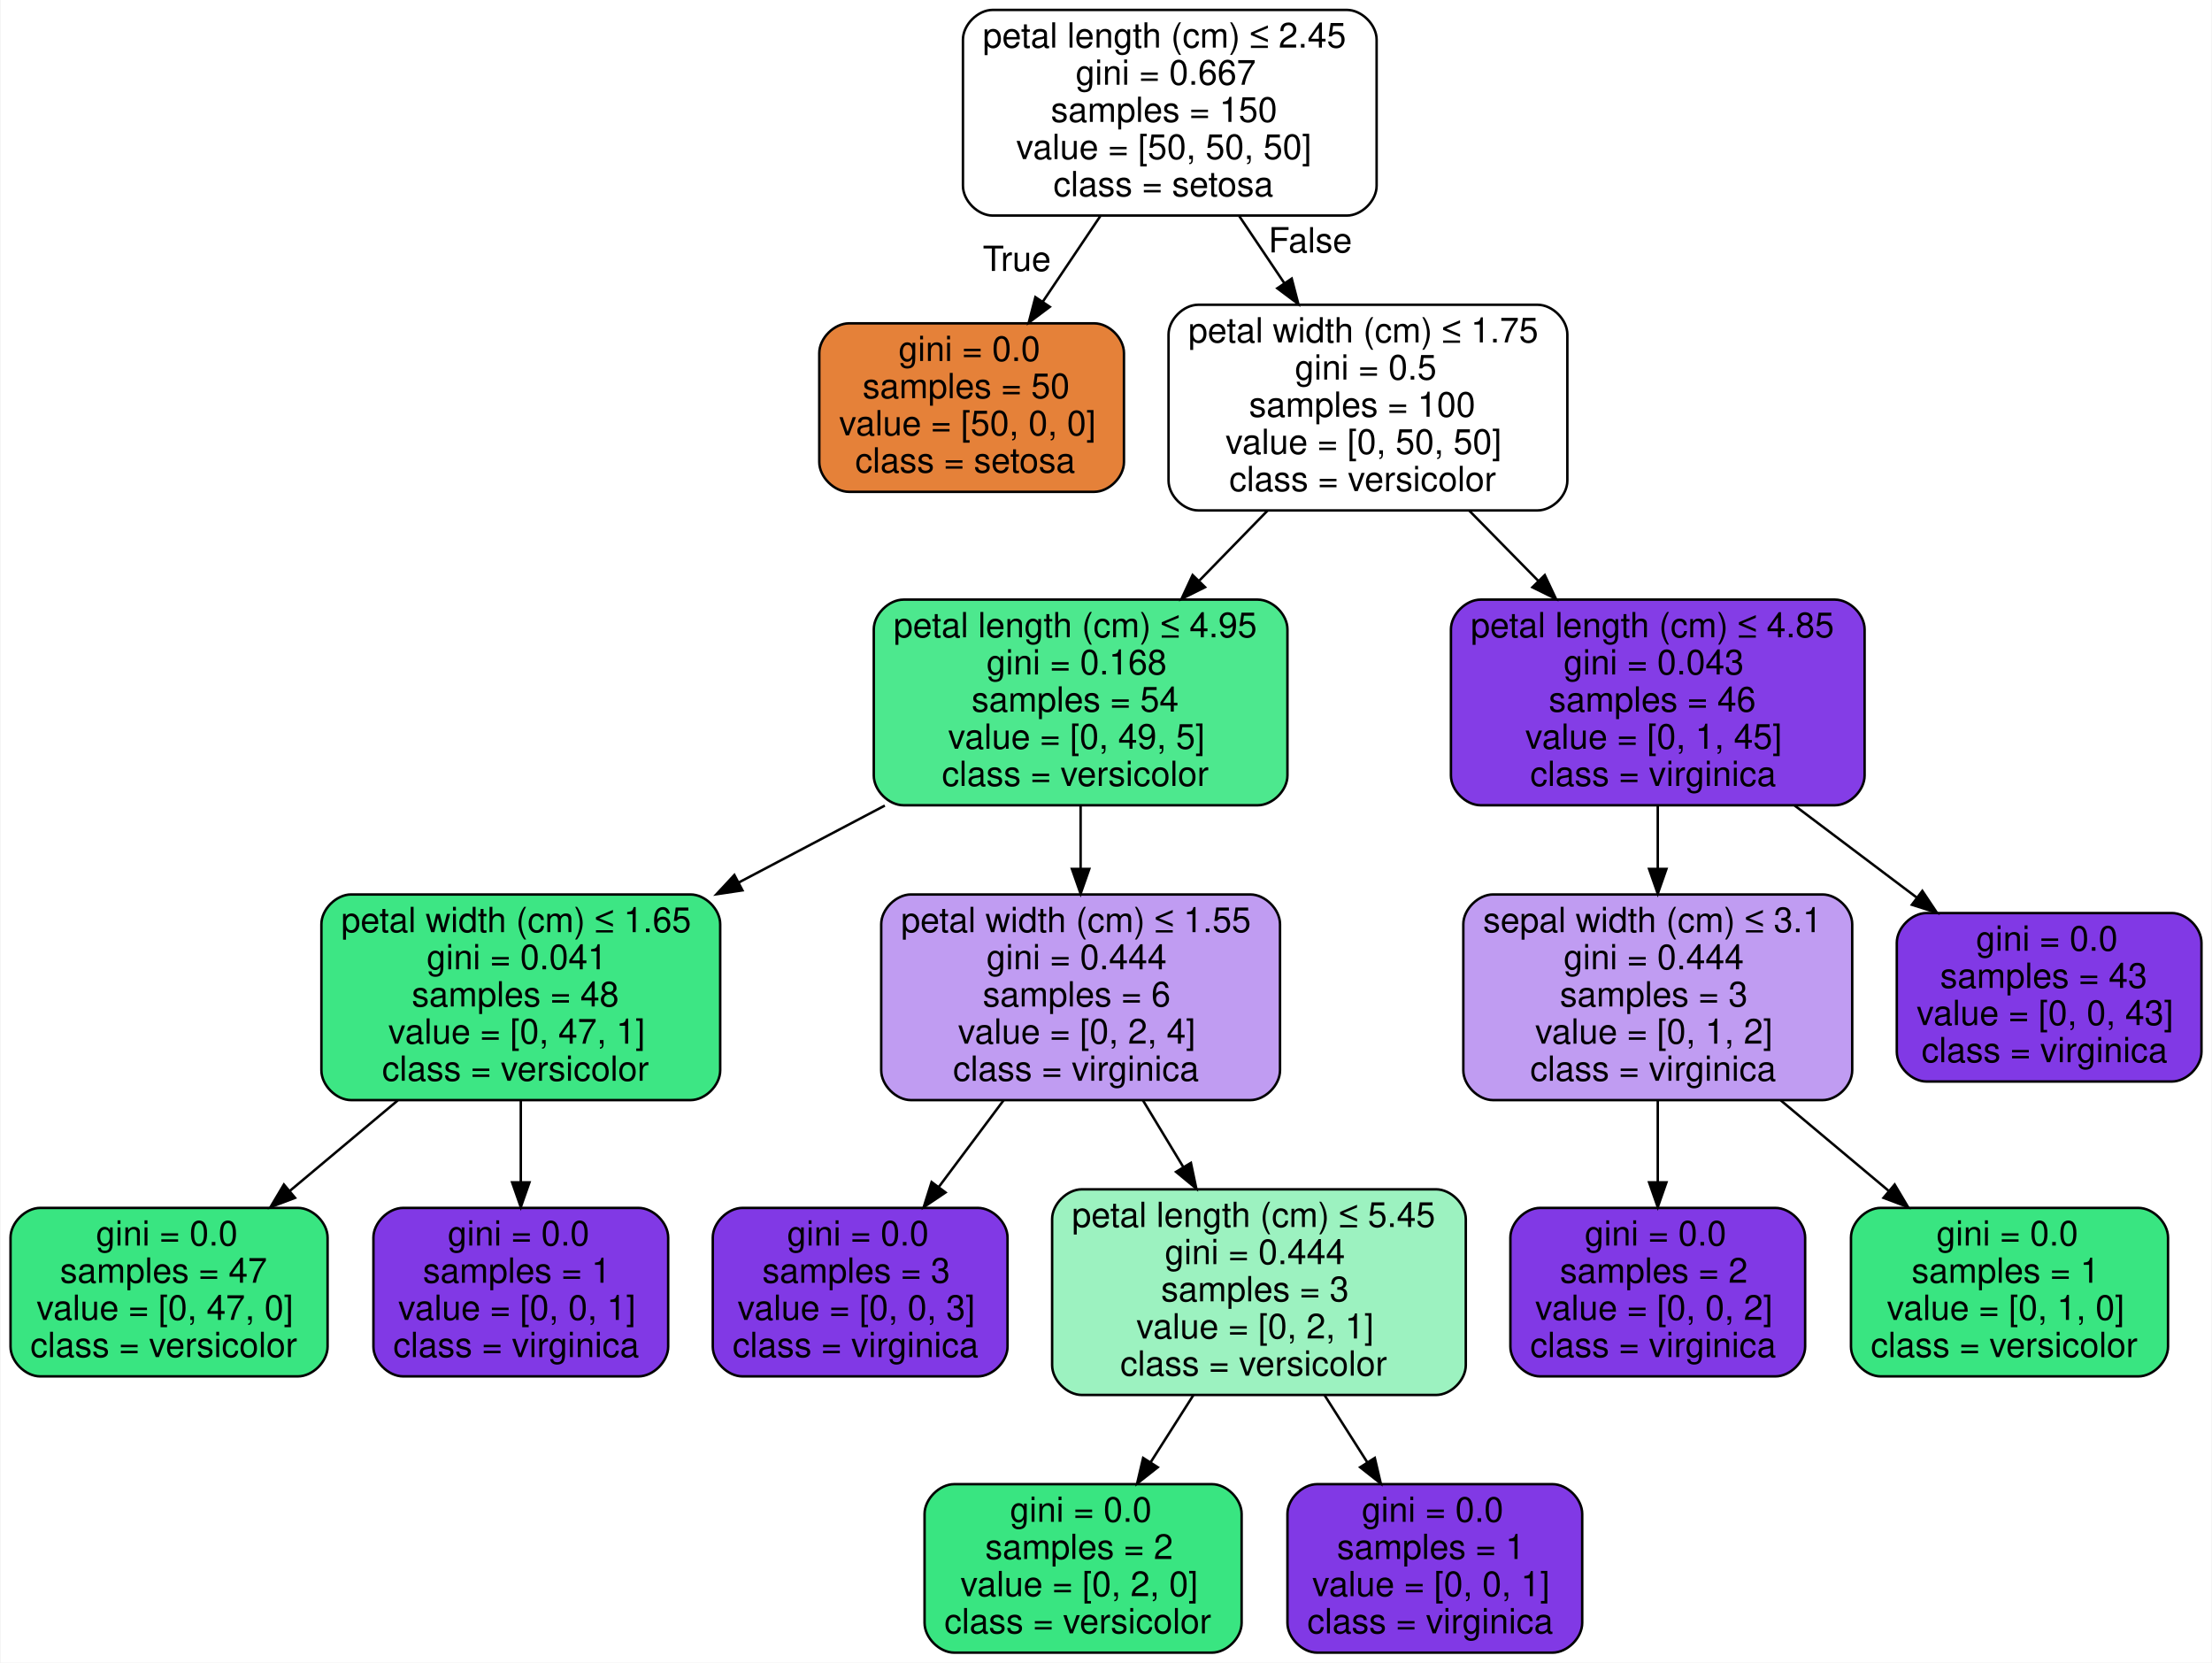
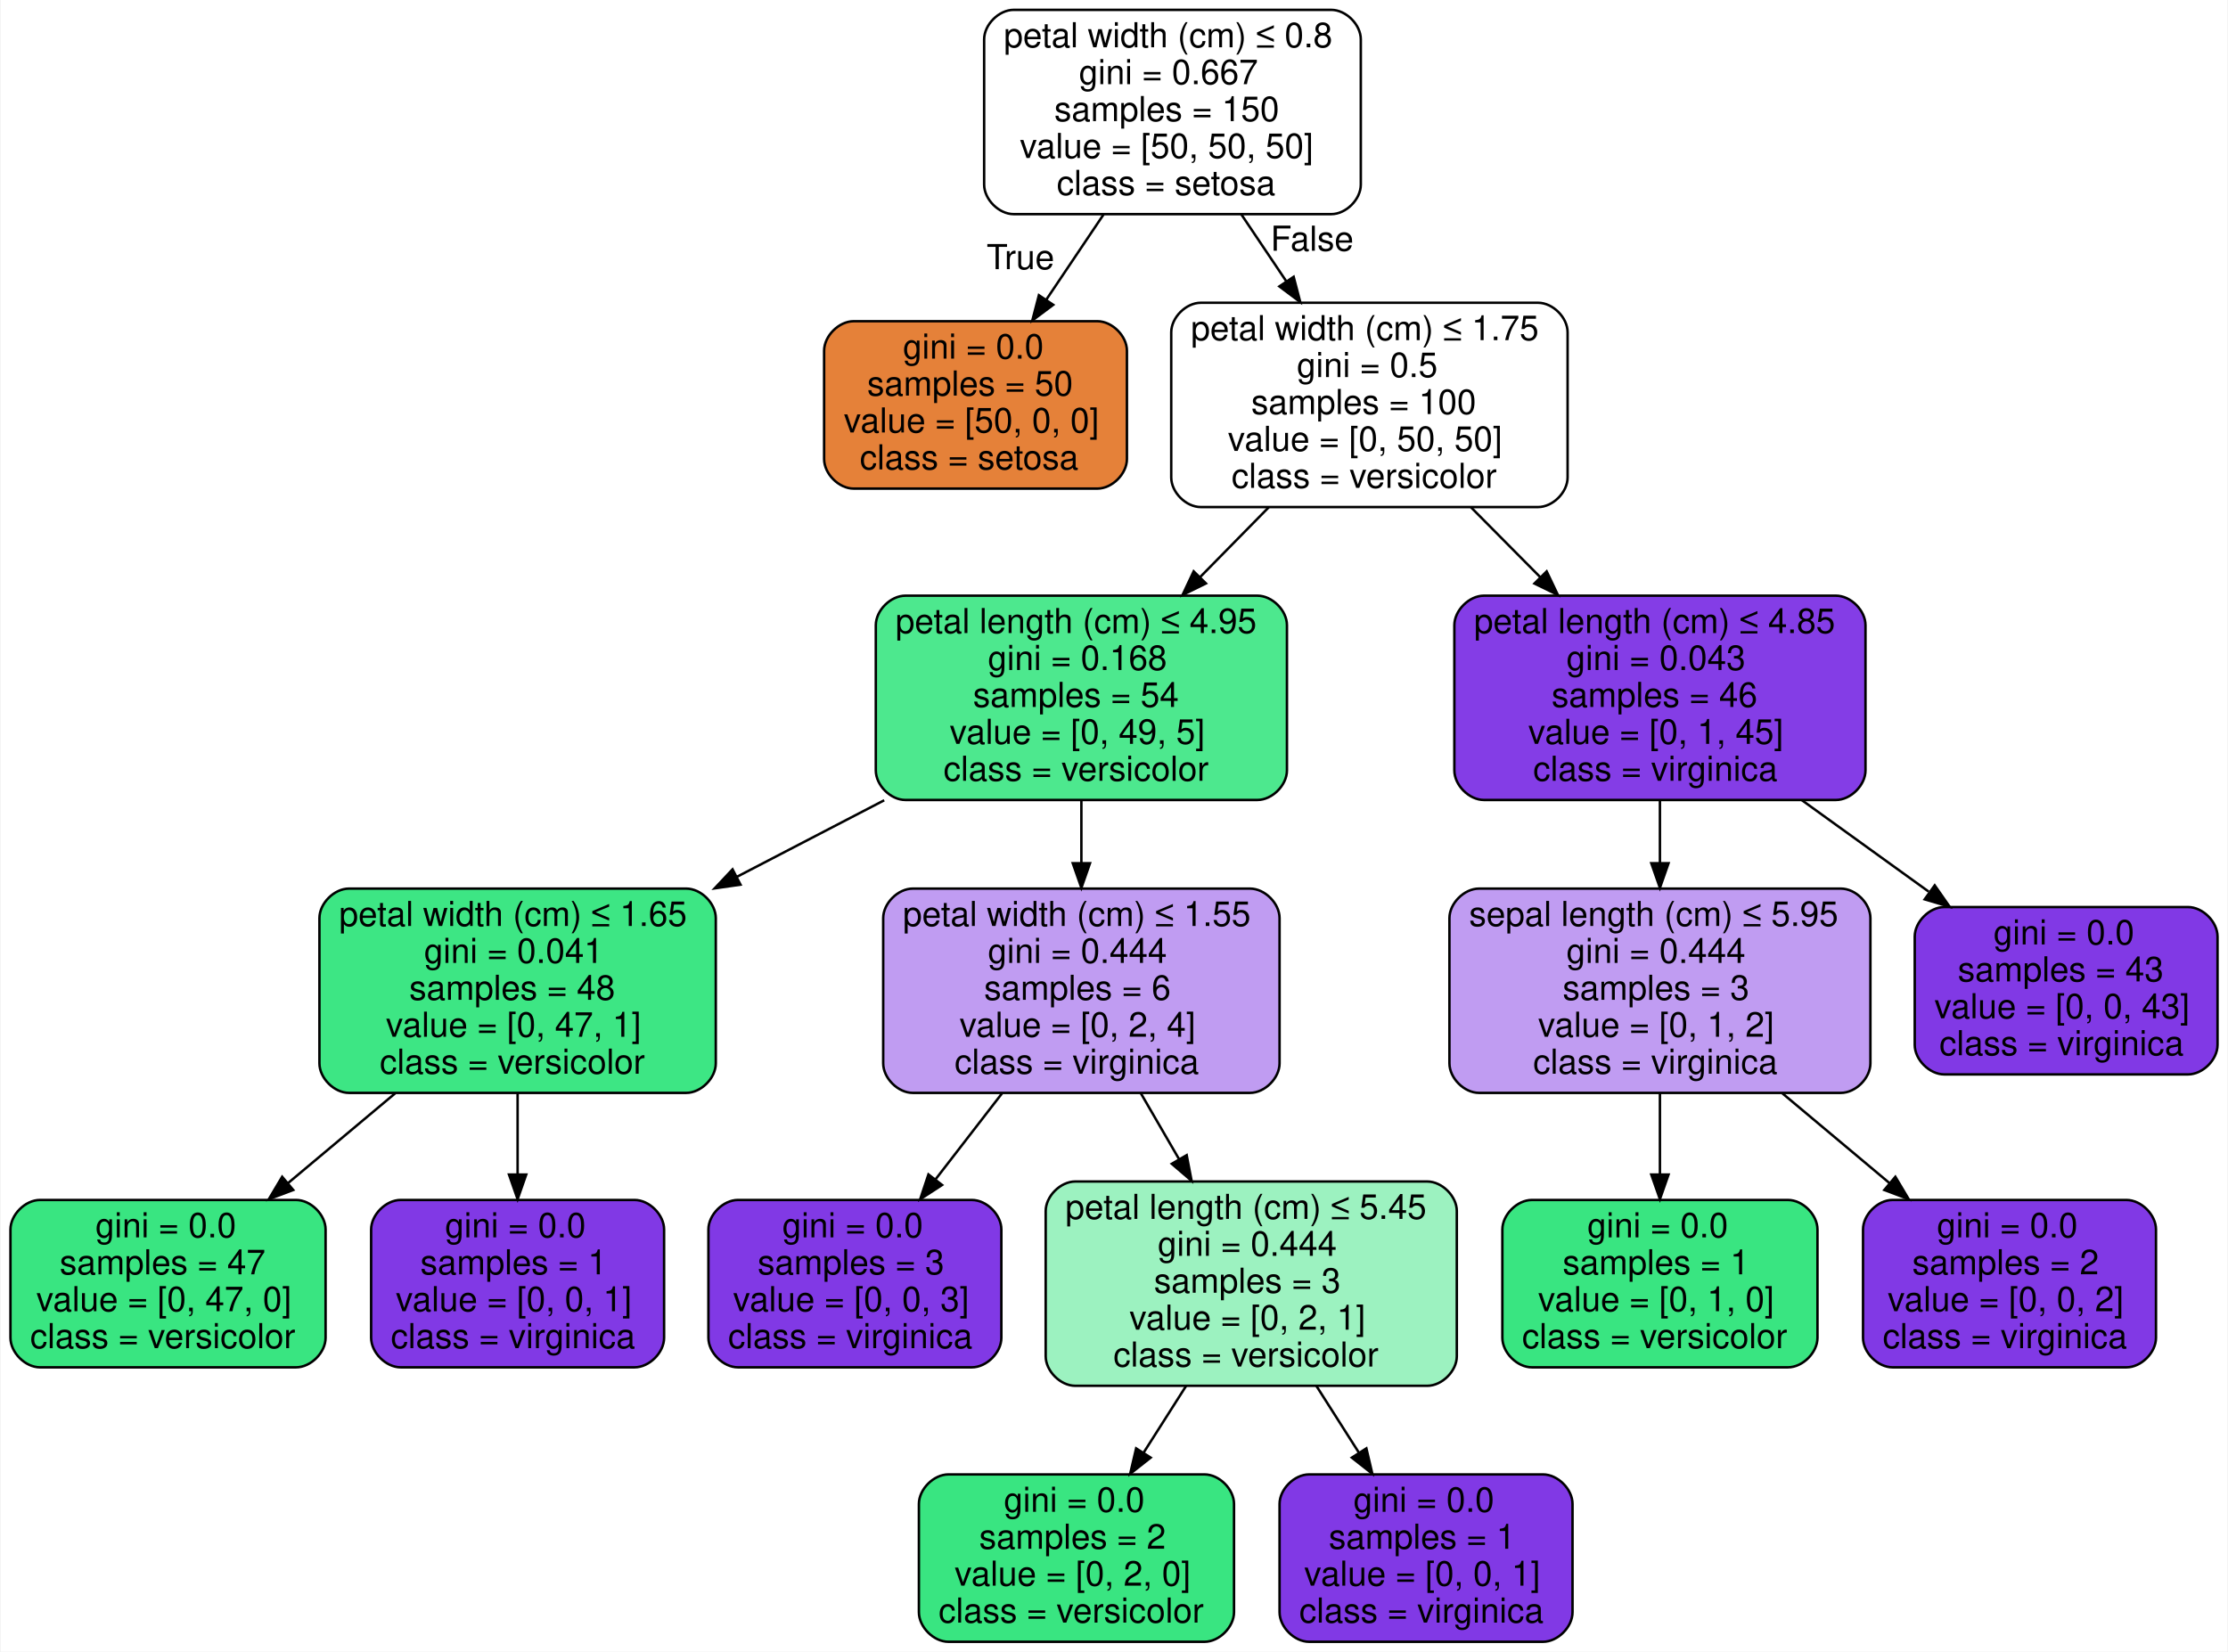
- <svg xmlns="http://www.w3.org/2000/svg" width="893pt" height="671pt" viewBox="0.00 0.00 892.50 671.00">
+ <svg xmlns="http://www.w3.org/2000/svg" width="905pt" height="671pt" viewBox="0.00 0.00 904.50 671.00">
  <g id="graph0" class="graph" transform="scale(1 1) rotate(0) translate(4 667)">
-     <polygon fill="#ffffff" stroke="transparent" points="-4,4 -4,-667 888.5,-667 888.5,4 -4,4" />
+     <polygon fill="#ffffff" stroke="transparent" points="-4,4 -4,-667 900.5,-667 900.5,4 -4,4" />
    <g id="node1" class="node">
-       <path fill="#ffffff" stroke="#000000" d="M539.5,-663C539.5,-663 396.5,-663 396.5,-663 390.5,-663 384.5,-657 384.5,-651 384.5,-651 384.5,-592 384.5,-592 384.5,-586 390.5,-580 396.5,-580 396.5,-580 539.5,-580 539.5,-580 545.5,-580 551.5,-586 551.5,-592 551.5,-592 551.5,-651 551.5,-651 551.5,-657 545.5,-663 539.5,-663" />
-       <text text-anchor="start" x="392.5" y="-647.8" font-family="Helvetica,sans-Serif" font-size="14.00" fill="#000000">petal length (cm) ≤ 2.45</text>
-       <text text-anchor="start" x="430" y="-632.8" font-family="Helvetica,sans-Serif" font-size="14.00" fill="#000000">gini = 0.667</text>
-       <text text-anchor="start" x="420" y="-617.8" font-family="Helvetica,sans-Serif" font-size="14.00" fill="#000000">samples = 150</text>
-       <text text-anchor="start" x="406" y="-602.8" font-family="Helvetica,sans-Serif" font-size="14.00" fill="#000000">value = [50, 50, 50]</text>
-       <text text-anchor="start" x="421" y="-587.8" font-family="Helvetica,sans-Serif" font-size="14.00" fill="#000000">class = setosa</text>
+       <path fill="#ffffff" stroke="#000000" d="M536.5,-663C536.5,-663 407.5,-663 407.5,-663 401.5,-663 395.5,-657 395.5,-651 395.5,-651 395.5,-592 395.5,-592 395.5,-586 401.5,-580 407.5,-580 407.5,-580 536.5,-580 536.5,-580 542.5,-580 548.5,-586 548.5,-592 548.5,-592 548.5,-651 548.5,-651 548.5,-657 542.5,-663 536.5,-663" />
+       <text text-anchor="start" x="403.5" y="-647.8" font-family="Helvetica,sans-Serif" font-size="14.00" fill="#000000">petal width (cm) ≤ 0.8</text>
+       <text text-anchor="start" x="434" y="-632.8" font-family="Helvetica,sans-Serif" font-size="14.00" fill="#000000">gini = 0.667</text>
+       <text text-anchor="start" x="424" y="-617.8" font-family="Helvetica,sans-Serif" font-size="14.00" fill="#000000">samples = 150</text>
+       <text text-anchor="start" x="410" y="-602.8" font-family="Helvetica,sans-Serif" font-size="14.00" fill="#000000">value = [50, 50, 50]</text>
+       <text text-anchor="start" x="425" y="-587.8" font-family="Helvetica,sans-Serif" font-size="14.00" fill="#000000">class = setosa</text>
    </g>
    <g id="node2" class="node">
-       <path fill="#e58139" stroke="#000000" d="M437.5,-536.5C437.5,-536.5 338.5,-536.5 338.5,-536.5 332.5,-536.5 326.5,-530.5 326.5,-524.5 326.5,-524.5 326.5,-480.5 326.5,-480.5 326.5,-474.5 332.5,-468.5 338.5,-468.5 338.5,-468.5 437.5,-468.5 437.5,-468.5 443.5,-468.5 449.5,-474.5 449.5,-480.5 449.5,-480.5 449.5,-524.5 449.5,-524.5 449.5,-530.5 443.5,-536.5 437.5,-536.5" />
-       <text text-anchor="start" x="358.5" y="-521.3" font-family="Helvetica,sans-Serif" font-size="14.00" fill="#000000">gini = 0.0</text>
-       <text text-anchor="start" x="344" y="-506.3" font-family="Helvetica,sans-Serif" font-size="14.00" fill="#000000">samples = 50</text>
-       <text text-anchor="start" x="334.5" y="-491.3" font-family="Helvetica,sans-Serif" font-size="14.00" fill="#000000">value = [50, 0, 0]</text>
-       <text text-anchor="start" x="341" y="-476.3" font-family="Helvetica,sans-Serif" font-size="14.00" fill="#000000">class = setosa</text>
+       <path fill="#e58139" stroke="#000000" d="M441.5,-536.5C441.5,-536.5 342.5,-536.5 342.5,-536.5 336.5,-536.5 330.5,-530.5 330.5,-524.5 330.5,-524.5 330.5,-480.5 330.5,-480.5 330.5,-474.5 336.5,-468.5 342.5,-468.5 342.5,-468.5 441.5,-468.5 441.5,-468.5 447.5,-468.5 453.5,-474.5 453.5,-480.5 453.5,-480.5 453.5,-524.5 453.5,-524.5 453.5,-530.5 447.5,-536.5 441.5,-536.5" />
+       <text text-anchor="start" x="362.5" y="-521.3" font-family="Helvetica,sans-Serif" font-size="14.00" fill="#000000">gini = 0.0</text>
+       <text text-anchor="start" x="348" y="-506.3" font-family="Helvetica,sans-Serif" font-size="14.00" fill="#000000">samples = 50</text>
+       <text text-anchor="start" x="338.5" y="-491.3" font-family="Helvetica,sans-Serif" font-size="14.00" fill="#000000">value = [50, 0, 0]</text>
+       <text text-anchor="start" x="345" y="-476.3" font-family="Helvetica,sans-Serif" font-size="14.00" fill="#000000">class = setosa</text>
    </g>
    <g id="edge1" class="edge">
-       <path fill="none" stroke="#000000" d="M440.02,-579.88C432.48,-568.664 424.311,-556.513 416.731,-545.237" />
-       <polygon fill="#000000" stroke="#000000" points="419.553,-543.161 411.069,-536.815 413.743,-547.067 419.553,-543.161" />
-       <text text-anchor="middle" x="406.261" y="-557.648" font-family="Helvetica,sans-Serif" font-size="14.00" fill="#000000">True</text>
+       <path fill="none" stroke="#000000" d="M444.02,-579.88C436.48,-568.664 428.311,-556.513 420.731,-545.237" />
+       <polygon fill="#000000" stroke="#000000" points="423.553,-543.161 415.069,-536.815 417.743,-547.067 423.553,-543.161" />
+       <text text-anchor="middle" x="410.261" y="-557.648" font-family="Helvetica,sans-Serif" font-size="14.00" fill="#000000">True</text>
    </g>
    <g id="node3" class="node">
-       <path fill="#ffffff" stroke="#000000" d="M616.5,-544C616.5,-544 479.5,-544 479.5,-544 473.5,-544 467.5,-538 467.5,-532 467.5,-532 467.5,-473 467.5,-473 467.5,-467 473.5,-461 479.5,-461 479.5,-461 616.5,-461 616.5,-461 622.5,-461 628.5,-467 628.5,-473 628.5,-473 628.5,-532 628.5,-532 628.5,-538 622.5,-544 616.5,-544" />
-       <text text-anchor="start" x="475.5" y="-528.8" font-family="Helvetica,sans-Serif" font-size="14.00" fill="#000000">petal width (cm) ≤ 1.75</text>
-       <text text-anchor="start" x="518.5" y="-513.8" font-family="Helvetica,sans-Serif" font-size="14.00" fill="#000000">gini = 0.5</text>
-       <text text-anchor="start" x="500" y="-498.8" font-family="Helvetica,sans-Serif" font-size="14.00" fill="#000000">samples = 100</text>
-       <text text-anchor="start" x="490.5" y="-483.8" font-family="Helvetica,sans-Serif" font-size="14.00" fill="#000000">value = [0, 50, 50]</text>
-       <text text-anchor="start" x="492" y="-468.8" font-family="Helvetica,sans-Serif" font-size="14.00" fill="#000000">class = versicolor</text>
+       <path fill="#ffffff" stroke="#000000" d="M620.5,-544C620.5,-544 483.5,-544 483.5,-544 477.5,-544 471.5,-538 471.5,-532 471.5,-532 471.5,-473 471.5,-473 471.5,-467 477.5,-461 483.5,-461 483.5,-461 620.5,-461 620.5,-461 626.5,-461 632.5,-467 632.5,-473 632.5,-473 632.5,-532 632.5,-532 632.5,-538 626.5,-544 620.5,-544" />
+       <text text-anchor="start" x="479.5" y="-528.8" font-family="Helvetica,sans-Serif" font-size="14.00" fill="#000000">petal width (cm) ≤ 1.75</text>
+       <text text-anchor="start" x="522.5" y="-513.8" font-family="Helvetica,sans-Serif" font-size="14.00" fill="#000000">gini = 0.5</text>
+       <text text-anchor="start" x="504" y="-498.8" font-family="Helvetica,sans-Serif" font-size="14.00" fill="#000000">samples = 100</text>
+       <text text-anchor="start" x="494.5" y="-483.8" font-family="Helvetica,sans-Serif" font-size="14.00" fill="#000000">value = [0, 50, 50]</text>
+       <text text-anchor="start" x="496" y="-468.8" font-family="Helvetica,sans-Serif" font-size="14.00" fill="#000000">class = versicolor</text>
    </g>
    <g id="edge2" class="edge">
-       <path fill="none" stroke="#000000" d="M495.98,-579.88C501.853,-571.143 508.107,-561.84 514.168,-552.825" />
-       <polygon fill="#000000" stroke="#000000" points="517.226,-554.55 519.9,-544.298 511.417,-550.644 517.226,-554.55" />
-       <text text-anchor="middle" x="524.708" y="-565.131" font-family="Helvetica,sans-Serif" font-size="14.00" fill="#000000">False</text>
+       <path fill="none" stroke="#000000" d="M499.98,-579.88C505.853,-571.143 512.107,-561.84 518.168,-552.825" />
+       <polygon fill="#000000" stroke="#000000" points="521.226,-554.55 523.9,-544.298 515.417,-550.644 521.226,-554.55" />
+       <text text-anchor="middle" x="528.708" y="-565.131" font-family="Helvetica,sans-Serif" font-size="14.00" fill="#000000">False</text>
    </g>
    <g id="node4" class="node">
-       <path fill="#4de88e" stroke="#000000" d="M503.5,-425C503.5,-425 360.5,-425 360.5,-425 354.5,-425 348.5,-419 348.5,-413 348.5,-413 348.5,-354 348.5,-354 348.5,-348 354.5,-342 360.5,-342 360.5,-342 503.5,-342 503.5,-342 509.5,-342 515.5,-348 515.5,-354 515.5,-354 515.5,-413 515.5,-413 515.5,-419 509.5,-425 503.5,-425" />
-       <text text-anchor="start" x="356.5" y="-409.8" font-family="Helvetica,sans-Serif" font-size="14.00" fill="#000000">petal length (cm) ≤ 4.95</text>
-       <text text-anchor="start" x="394" y="-394.8" font-family="Helvetica,sans-Serif" font-size="14.00" fill="#000000">gini = 0.168</text>
-       <text text-anchor="start" x="388" y="-379.8" font-family="Helvetica,sans-Serif" font-size="14.00" fill="#000000">samples = 54</text>
-       <text text-anchor="start" x="378.5" y="-364.8" font-family="Helvetica,sans-Serif" font-size="14.00" fill="#000000">value = [0, 49, 5]</text>
-       <text text-anchor="start" x="376" y="-349.8" font-family="Helvetica,sans-Serif" font-size="14.00" fill="#000000">class = versicolor</text>
+       <path fill="#4de88e" stroke="#000000" d="M506.5,-425C506.5,-425 363.5,-425 363.5,-425 357.5,-425 351.5,-419 351.5,-413 351.5,-413 351.5,-354 351.5,-354 351.5,-348 357.5,-342 363.5,-342 363.5,-342 506.5,-342 506.5,-342 512.5,-342 518.5,-348 518.5,-354 518.5,-354 518.5,-413 518.5,-413 518.5,-419 512.5,-425 506.5,-425" />
+       <text text-anchor="start" x="359.5" y="-409.8" font-family="Helvetica,sans-Serif" font-size="14.00" fill="#000000">petal length (cm) ≤ 4.95</text>
+       <text text-anchor="start" x="397" y="-394.8" font-family="Helvetica,sans-Serif" font-size="14.00" fill="#000000">gini = 0.168</text>
+       <text text-anchor="start" x="391" y="-379.8" font-family="Helvetica,sans-Serif" font-size="14.00" fill="#000000">samples = 54</text>
+       <text text-anchor="start" x="381.5" y="-364.8" font-family="Helvetica,sans-Serif" font-size="14.00" fill="#000000">value = [0, 49, 5]</text>
+       <text text-anchor="start" x="379" y="-349.8" font-family="Helvetica,sans-Serif" font-size="14.00" fill="#000000">class = versicolor</text>
    </g>
    <g id="edge3" class="edge">
-       <path fill="none" stroke="#000000" d="M507.429,-460.88C498.562,-451.783 489.096,-442.072 479.971,-432.712" />
-       <polygon fill="#000000" stroke="#000000" points="482.231,-430.016 472.744,-425.298 477.218,-434.902 482.231,-430.016" />
+       <path fill="none" stroke="#000000" d="M511.079,-460.88C502.047,-451.693 492.399,-441.88 483.111,-432.434" />
+       <polygon fill="#000000" stroke="#000000" points="485.602,-429.975 476.096,-425.298 480.611,-434.883 485.602,-429.975" />
    </g>
    <g id="node13" class="node">
-       <path fill="#843de6" stroke="#000000" d="M736.5,-425C736.5,-425 593.5,-425 593.5,-425 587.5,-425 581.5,-419 581.5,-413 581.5,-413 581.5,-354 581.5,-354 581.5,-348 587.5,-342 593.5,-342 593.5,-342 736.5,-342 736.5,-342 742.5,-342 748.5,-348 748.5,-354 748.5,-354 748.5,-413 748.5,-413 748.5,-419 742.5,-425 736.5,-425" />
-       <text text-anchor="start" x="589.5" y="-409.8" font-family="Helvetica,sans-Serif" font-size="14.00" fill="#000000">petal length (cm) ≤ 4.85</text>
-       <text text-anchor="start" x="627" y="-394.8" font-family="Helvetica,sans-Serif" font-size="14.00" fill="#000000">gini = 0.043</text>
-       <text text-anchor="start" x="621" y="-379.8" font-family="Helvetica,sans-Serif" font-size="14.00" fill="#000000">samples = 46</text>
-       <text text-anchor="start" x="611.5" y="-364.8" font-family="Helvetica,sans-Serif" font-size="14.00" fill="#000000">value = [0, 1, 45]</text>
-       <text text-anchor="start" x="613.5" y="-349.8" font-family="Helvetica,sans-Serif" font-size="14.00" fill="#000000">class = virginica</text>
+       <path fill="#843de6" stroke="#000000" d="M741.5,-425C741.5,-425 598.5,-425 598.5,-425 592.5,-425 586.5,-419 586.5,-413 586.5,-413 586.5,-354 586.5,-354 586.5,-348 592.5,-342 598.5,-342 598.5,-342 741.5,-342 741.5,-342 747.5,-342 753.5,-348 753.5,-354 753.5,-354 753.5,-413 753.5,-413 753.5,-419 747.5,-425 741.5,-425" />
+       <text text-anchor="start" x="594.5" y="-409.8" font-family="Helvetica,sans-Serif" font-size="14.00" fill="#000000">petal length (cm) ≤ 4.85</text>
+       <text text-anchor="start" x="632" y="-394.8" font-family="Helvetica,sans-Serif" font-size="14.00" fill="#000000">gini = 0.043</text>
+       <text text-anchor="start" x="626" y="-379.8" font-family="Helvetica,sans-Serif" font-size="14.00" fill="#000000">samples = 46</text>
+       <text text-anchor="start" x="616.5" y="-364.8" font-family="Helvetica,sans-Serif" font-size="14.00" fill="#000000">value = [0, 1, 45]</text>
+       <text text-anchor="start" x="618.5" y="-349.8" font-family="Helvetica,sans-Serif" font-size="14.00" fill="#000000">class = virginica</text>
    </g>
    <g id="edge12" class="edge">
-       <path fill="none" stroke="#000000" d="M588.921,-460.88C597.953,-451.693 607.601,-441.88 616.889,-432.434" />
-       <polygon fill="#000000" stroke="#000000" points="619.389,-434.883 623.904,-425.298 614.398,-429.975 619.389,-434.883" />
+       <path fill="none" stroke="#000000" d="M593.271,-460.88C602.38,-451.693 612.111,-441.88 621.478,-432.434" />
+       <polygon fill="#000000" stroke="#000000" points="623.997,-434.863 628.553,-425.298 619.027,-429.935 623.997,-434.863" />
    </g>
    <g id="node5" class="node">
      <path fill="#3de684" stroke="#000000" d="M274.5,-306C274.5,-306 137.5,-306 137.5,-306 131.5,-306 125.5,-300 125.5,-294 125.5,-294 125.5,-235 125.5,-235 125.5,-229 131.5,-223 137.5,-223 137.5,-223 274.5,-223 274.5,-223 280.5,-223 286.5,-229 286.5,-235 286.5,-235 286.5,-294 286.5,-294 286.5,-300 280.5,-306 274.5,-306" />
      <text text-anchor="start" x="133.5" y="-290.8" font-family="Helvetica,sans-Serif" font-size="14.00" fill="#000000">petal width (cm) ≤ 1.65</text>
      <text text-anchor="start" x="168" y="-275.8" font-family="Helvetica,sans-Serif" font-size="14.00" fill="#000000">gini = 0.041</text>
      <text text-anchor="start" x="162" y="-260.8" font-family="Helvetica,sans-Serif" font-size="14.00" fill="#000000">samples = 48</text>
      <text text-anchor="start" x="152.5" y="-245.8" font-family="Helvetica,sans-Serif" font-size="14.00" fill="#000000">value = [0, 47, 1]</text>
      <text text-anchor="start" x="150" y="-230.8" font-family="Helvetica,sans-Serif" font-size="14.00" fill="#000000">class = versicolor</text>
    </g>
    <g id="edge4" class="edge">
-       <path fill="none" stroke="#000000" d="M352.956,-341.88C333.86,-331.824 313.337,-321.018 293.864,-310.764" />
-       <polygon fill="#000000" stroke="#000000" points="295.478,-307.659 284.999,-306.097 292.217,-313.853 295.478,-307.659" />
+       <path fill="none" stroke="#000000" d="M354.907,-341.88C335.557,-331.824 314.762,-321.018 295.03,-310.764" />
+       <polygon fill="#000000" stroke="#000000" points="296.535,-307.602 286.048,-306.097 293.307,-313.814 296.535,-307.602" />
    </g>
    <g id="node8" class="node">
-       <path fill="#c09cf2" stroke="#000000" d="M500.5,-306C500.5,-306 363.5,-306 363.5,-306 357.5,-306 351.5,-300 351.5,-294 351.5,-294 351.5,-235 351.5,-235 351.5,-229 357.5,-223 363.5,-223 363.5,-223 500.5,-223 500.5,-223 506.5,-223 512.5,-229 512.5,-235 512.5,-235 512.5,-294 512.5,-294 512.5,-300 506.5,-306 500.5,-306" />
-       <text text-anchor="start" x="359.5" y="-290.8" font-family="Helvetica,sans-Serif" font-size="14.00" fill="#000000">petal width (cm) ≤ 1.55</text>
-       <text text-anchor="start" x="394" y="-275.8" font-family="Helvetica,sans-Serif" font-size="14.00" fill="#000000">gini = 0.444</text>
-       <text text-anchor="start" x="392.5" y="-260.8" font-family="Helvetica,sans-Serif" font-size="14.00" fill="#000000">samples = 6</text>
-       <text text-anchor="start" x="382.5" y="-245.8" font-family="Helvetica,sans-Serif" font-size="14.00" fill="#000000">value = [0, 2, 4]</text>
-       <text text-anchor="start" x="380.5" y="-230.8" font-family="Helvetica,sans-Serif" font-size="14.00" fill="#000000">class = virginica</text>
+       <path fill="#c09cf2" stroke="#000000" d="M503.5,-306C503.5,-306 366.5,-306 366.5,-306 360.5,-306 354.5,-300 354.5,-294 354.5,-294 354.5,-235 354.5,-235 354.5,-229 360.5,-223 366.5,-223 366.5,-223 503.5,-223 503.5,-223 509.5,-223 515.5,-229 515.5,-235 515.5,-235 515.5,-294 515.5,-294 515.5,-300 509.5,-306 503.5,-306" />
+       <text text-anchor="start" x="362.5" y="-290.8" font-family="Helvetica,sans-Serif" font-size="14.00" fill="#000000">petal width (cm) ≤ 1.55</text>
+       <text text-anchor="start" x="397" y="-275.8" font-family="Helvetica,sans-Serif" font-size="14.00" fill="#000000">gini = 0.444</text>
+       <text text-anchor="start" x="395.5" y="-260.8" font-family="Helvetica,sans-Serif" font-size="14.00" fill="#000000">samples = 6</text>
+       <text text-anchor="start" x="385.5" y="-245.8" font-family="Helvetica,sans-Serif" font-size="14.00" fill="#000000">value = [0, 2, 4]</text>
+       <text text-anchor="start" x="383.5" y="-230.8" font-family="Helvetica,sans-Serif" font-size="14.00" fill="#000000">class = virginica</text>
    </g>
    <g id="edge7" class="edge">
-       <path fill="none" stroke="#000000" d="M432,-341.88C432,-333.684 432,-324.989 432,-316.501" />
-       <polygon fill="#000000" stroke="#000000" points="435.5,-316.298 432,-306.298 428.5,-316.298 435.5,-316.298" />
+       <path fill="none" stroke="#000000" d="M435,-341.88C435,-333.684 435,-324.989 435,-316.501" />
+       <polygon fill="#000000" stroke="#000000" points="438.5,-316.298 435,-306.298 431.5,-316.298 438.5,-316.298" />
    </g>
    <g id="node6" class="node">
      <path fill="#39e581" stroke="#000000" d="M116,-179.5C116,-179.5 12,-179.5 12,-179.5 6,-179.5 0,-173.5 0,-167.5 0,-167.5 0,-123.5 0,-123.5 0,-117.5 6,-111.5 12,-111.5 12,-111.5 116,-111.5 116,-111.5 122,-111.5 128,-117.5 128,-123.5 128,-123.5 128,-167.5 128,-167.5 128,-173.5 122,-179.5 116,-179.5" />
      <text text-anchor="start" x="34.5" y="-164.3" font-family="Helvetica,sans-Serif" font-size="14.00" fill="#000000">gini = 0.0</text>
      <text text-anchor="start" x="20" y="-149.3" font-family="Helvetica,sans-Serif" font-size="14.00" fill="#000000">samples = 47</text>
      <text text-anchor="start" x="10.5" y="-134.3" font-family="Helvetica,sans-Serif" font-size="14.00" fill="#000000">value = [0, 47, 0]</text>
      <text text-anchor="start" x="8" y="-119.3" font-family="Helvetica,sans-Serif" font-size="14.00" fill="#000000">class = versicolor</text>
    </g>
    <g id="edge5" class="edge">
      <path fill="none" stroke="#000000" d="M156.335,-222.88C142.164,-211.004 126.743,-198.08 112.634,-186.257" />
      <polygon fill="#000000" stroke="#000000" points="114.86,-183.555 104.947,-179.815 110.364,-188.921 114.86,-183.555" />
    </g>
    <g id="node7" class="node">
      <path fill="#8139e5" stroke="#000000" d="M253.5,-179.5C253.5,-179.5 158.5,-179.5 158.5,-179.5 152.5,-179.5 146.5,-173.5 146.5,-167.5 146.5,-167.5 146.5,-123.5 146.5,-123.5 146.5,-117.5 152.5,-111.5 158.5,-111.5 158.5,-111.5 253.5,-111.5 253.5,-111.5 259.5,-111.5 265.5,-117.5 265.5,-123.5 265.5,-123.5 265.5,-167.5 265.5,-167.5 265.5,-173.5 259.5,-179.5 253.5,-179.5" />
      <text text-anchor="start" x="176.5" y="-164.3" font-family="Helvetica,sans-Serif" font-size="14.00" fill="#000000">gini = 0.0</text>
      <text text-anchor="start" x="166.5" y="-149.3" font-family="Helvetica,sans-Serif" font-size="14.00" fill="#000000">samples = 1</text>
      <text text-anchor="start" x="156.5" y="-134.3" font-family="Helvetica,sans-Serif" font-size="14.00" fill="#000000">value = [0, 0, 1]</text>
      <text text-anchor="start" x="154.5" y="-119.3" font-family="Helvetica,sans-Serif" font-size="14.00" fill="#000000">class = virginica</text>
    </g>
    <g id="edge6" class="edge">
      <path fill="none" stroke="#000000" d="M206,-222.88C206,-212.213 206,-200.702 206,-189.901" />
      <polygon fill="#000000" stroke="#000000" points="209.5,-189.815 206,-179.815 202.5,-189.815 209.5,-189.815" />
    </g>
    <g id="node9" class="node">
      <path fill="#8139e5" stroke="#000000" d="M390.5,-179.5C390.5,-179.5 295.5,-179.5 295.5,-179.5 289.5,-179.5 283.5,-173.5 283.5,-167.5 283.5,-167.5 283.5,-123.5 283.5,-123.5 283.5,-117.5 289.5,-111.5 295.5,-111.5 295.5,-111.5 390.5,-111.5 390.5,-111.5 396.5,-111.5 402.5,-117.5 402.5,-123.5 402.5,-123.5 402.5,-167.5 402.5,-167.5 402.5,-173.5 396.5,-179.5 390.5,-179.5" />
      <text text-anchor="start" x="313.5" y="-164.3" font-family="Helvetica,sans-Serif" font-size="14.00" fill="#000000">gini = 0.0</text>
      <text text-anchor="start" x="303.5" y="-149.3" font-family="Helvetica,sans-Serif" font-size="14.00" fill="#000000">samples = 3</text>
      <text text-anchor="start" x="293.5" y="-134.3" font-family="Helvetica,sans-Serif" font-size="14.00" fill="#000000">value = [0, 0, 3]</text>
      <text text-anchor="start" x="291.5" y="-119.3" font-family="Helvetica,sans-Serif" font-size="14.00" fill="#000000">class = virginica</text>
    </g>
    <g id="edge8" class="edge">
-       <path fill="none" stroke="#000000" d="M400.872,-222.88C392.401,-211.554 383.218,-199.275 374.715,-187.906" />
-       <polygon fill="#000000" stroke="#000000" points="377.456,-185.727 368.664,-179.815 371.851,-189.919 377.456,-185.727" />
+       <path fill="none" stroke="#000000" d="M402.823,-222.88C394.067,-211.554 384.574,-199.275 375.784,-187.906" />
+       <polygon fill="#000000" stroke="#000000" points="378.415,-185.586 369.529,-179.815 372.877,-189.867 378.415,-185.586" />
    </g>
    <g id="node10" class="node">
      <path fill="#9cf2c0" stroke="#000000" d="M575.5,-187C575.5,-187 432.5,-187 432.5,-187 426.5,-187 420.5,-181 420.5,-175 420.5,-175 420.5,-116 420.5,-116 420.5,-110 426.5,-104 432.5,-104 432.5,-104 575.5,-104 575.5,-104 581.5,-104 587.5,-110 587.5,-116 587.5,-116 587.5,-175 587.5,-175 587.5,-181 581.5,-187 575.5,-187" />
      <text text-anchor="start" x="428.5" y="-171.8" font-family="Helvetica,sans-Serif" font-size="14.00" fill="#000000">petal length (cm) ≤ 5.45</text>
      <text text-anchor="start" x="466" y="-156.8" font-family="Helvetica,sans-Serif" font-size="14.00" fill="#000000">gini = 0.444</text>
      <text text-anchor="start" x="464.5" y="-141.8" font-family="Helvetica,sans-Serif" font-size="14.00" fill="#000000">samples = 3</text>
      <text text-anchor="start" x="454.5" y="-126.8" font-family="Helvetica,sans-Serif" font-size="14.00" fill="#000000">value = [0, 2, 1]</text>
      <text text-anchor="start" x="448" y="-111.8" font-family="Helvetica,sans-Serif" font-size="14.00" fill="#000000">class = versicolor</text>
    </g>
    <g id="edge9" class="edge">
-       <path fill="none" stroke="#000000" d="M457.182,-222.88C462.413,-214.233 467.981,-205.032 473.382,-196.104" />
-       <polygon fill="#000000" stroke="#000000" points="476.528,-197.666 478.71,-187.298 470.539,-194.042 476.528,-197.666" />
+       <path fill="none" stroke="#000000" d="M459.133,-222.88C464.146,-214.233 469.481,-205.032 474.658,-196.104" />
+       <polygon fill="#000000" stroke="#000000" points="477.776,-197.705 479.764,-187.298 471.72,-194.193 477.776,-197.705" />
    </g>
    <g id="node11" class="node">
      <path fill="#39e581" stroke="#000000" d="M485,-68C485,-68 381,-68 381,-68 375,-68 369,-62 369,-56 369,-56 369,-12 369,-12 369,-6 375,0 381,0 381,0 485,0 485,0 491,0 497,-6 497,-12 497,-12 497,-56 497,-56 497,-62 491,-68 485,-68" />
      <text text-anchor="start" x="403.5" y="-52.8" font-family="Helvetica,sans-Serif" font-size="14.00" fill="#000000">gini = 0.0</text>
      <text text-anchor="start" x="393.5" y="-37.8" font-family="Helvetica,sans-Serif" font-size="14.00" fill="#000000">samples = 2</text>
      <text text-anchor="start" x="383.5" y="-22.8" font-family="Helvetica,sans-Serif" font-size="14.00" fill="#000000">value = [0, 2, 0]</text>
      <text text-anchor="start" x="377" y="-7.8" font-family="Helvetica,sans-Serif" font-size="14.00" fill="#000000">class = versicolor</text>
    </g>
    <g id="edge10" class="edge">
      <path fill="none" stroke="#000000" d="M477.562,-103.981C471.944,-95.159 466.001,-85.826 460.35,-76.951" />
      <polygon fill="#000000" stroke="#000000" points="463.142,-74.819 454.818,-68.264 457.237,-78.579 463.142,-74.819" />
    </g>
    <g id="node12" class="node">
      <path fill="#8139e5" stroke="#000000" d="M622.5,-68C622.5,-68 527.5,-68 527.5,-68 521.5,-68 515.5,-62 515.5,-56 515.5,-56 515.5,-12 515.5,-12 515.5,-6 521.5,0 527.5,0 527.5,0 622.5,0 622.5,0 628.5,0 634.5,-6 634.5,-12 634.5,-12 634.5,-56 634.5,-56 634.5,-62 628.5,-68 622.5,-68" />
      <text text-anchor="start" x="545.5" y="-52.8" font-family="Helvetica,sans-Serif" font-size="14.00" fill="#000000">gini = 0.0</text>
      <text text-anchor="start" x="535.5" y="-37.8" font-family="Helvetica,sans-Serif" font-size="14.00" fill="#000000">samples = 1</text>
      <text text-anchor="start" x="525.5" y="-22.8" font-family="Helvetica,sans-Serif" font-size="14.00" fill="#000000">value = [0, 0, 1]</text>
      <text text-anchor="start" x="523.5" y="-7.8" font-family="Helvetica,sans-Serif" font-size="14.00" fill="#000000">class = virginica</text>
    </g>
    <g id="edge11" class="edge">
      <path fill="none" stroke="#000000" d="M530.438,-103.981C536.056,-95.159 541.999,-85.826 547.65,-76.951" />
      <polygon fill="#000000" stroke="#000000" points="550.763,-78.579 553.182,-68.264 544.858,-74.819 550.763,-78.579" />
    </g>
    <g id="node14" class="node">
-       <path fill="#c09cf2" stroke="#000000" d="M731.5,-306C731.5,-306 598.5,-306 598.5,-306 592.5,-306 586.5,-300 586.5,-294 586.5,-294 586.5,-235 586.5,-235 586.5,-229 592.5,-223 598.5,-223 598.5,-223 731.5,-223 731.5,-223 737.5,-223 743.5,-229 743.5,-235 743.5,-235 743.5,-294 743.5,-294 743.5,-300 737.5,-306 731.5,-306" />
-       <text text-anchor="start" x="594.5" y="-290.8" font-family="Helvetica,sans-Serif" font-size="14.00" fill="#000000">sepal width (cm) ≤ 3.1</text>
-       <text text-anchor="start" x="627" y="-275.8" font-family="Helvetica,sans-Serif" font-size="14.00" fill="#000000">gini = 0.444</text>
-       <text text-anchor="start" x="625.5" y="-260.8" font-family="Helvetica,sans-Serif" font-size="14.00" fill="#000000">samples = 3</text>
-       <text text-anchor="start" x="615.5" y="-245.8" font-family="Helvetica,sans-Serif" font-size="14.00" fill="#000000">value = [0, 1, 2]</text>
-       <text text-anchor="start" x="613.5" y="-230.8" font-family="Helvetica,sans-Serif" font-size="14.00" fill="#000000">class = virginica</text>
+       <path fill="#c09cf2" stroke="#000000" d="M743.5,-306C743.5,-306 596.5,-306 596.5,-306 590.5,-306 584.5,-300 584.5,-294 584.5,-294 584.5,-235 584.5,-235 584.5,-229 590.5,-223 596.5,-223 596.5,-223 743.5,-223 743.5,-223 749.5,-223 755.5,-229 755.5,-235 755.5,-235 755.5,-294 755.5,-294 755.5,-300 749.5,-306 743.5,-306" />
+       <text text-anchor="start" x="592.5" y="-290.8" font-family="Helvetica,sans-Serif" font-size="14.00" fill="#000000">sepal length (cm) ≤ 5.95</text>
+       <text text-anchor="start" x="632" y="-275.8" font-family="Helvetica,sans-Serif" font-size="14.00" fill="#000000">gini = 0.444</text>
+       <text text-anchor="start" x="630.5" y="-260.8" font-family="Helvetica,sans-Serif" font-size="14.00" fill="#000000">samples = 3</text>
+       <text text-anchor="start" x="620.5" y="-245.8" font-family="Helvetica,sans-Serif" font-size="14.00" fill="#000000">value = [0, 1, 2]</text>
+       <text text-anchor="start" x="618.5" y="-230.8" font-family="Helvetica,sans-Serif" font-size="14.00" fill="#000000">class = virginica</text>
    </g>
    <g id="edge13" class="edge">
-       <path fill="none" stroke="#000000" d="M665,-341.88C665,-333.684 665,-324.989 665,-316.501" />
-       <polygon fill="#000000" stroke="#000000" points="668.5,-316.298 665,-306.298 661.5,-316.298 668.5,-316.298" />
+       <path fill="none" stroke="#000000" d="M670,-341.88C670,-333.684 670,-324.989 670,-316.501" />
+       <polygon fill="#000000" stroke="#000000" points="673.5,-316.298 670,-306.298 666.5,-316.298 673.5,-316.298" />
    </g>
    <g id="node17" class="node">
-       <path fill="#8139e5" stroke="#000000" d="M872.5,-298.5C872.5,-298.5 773.5,-298.5 773.5,-298.5 767.5,-298.5 761.5,-292.5 761.5,-286.5 761.5,-286.5 761.5,-242.5 761.5,-242.5 761.5,-236.5 767.5,-230.5 773.5,-230.5 773.5,-230.5 872.5,-230.5 872.5,-230.5 878.5,-230.5 884.5,-236.5 884.5,-242.5 884.5,-242.5 884.5,-286.5 884.5,-286.5 884.5,-292.5 878.5,-298.5 872.5,-298.5" />
-       <text text-anchor="start" x="793.5" y="-283.3" font-family="Helvetica,sans-Serif" font-size="14.00" fill="#000000">gini = 0.0</text>
-       <text text-anchor="start" x="779" y="-268.3" font-family="Helvetica,sans-Serif" font-size="14.00" fill="#000000">samples = 43</text>
-       <text text-anchor="start" x="769.5" y="-253.3" font-family="Helvetica,sans-Serif" font-size="14.00" fill="#000000">value = [0, 0, 43]</text>
-       <text text-anchor="start" x="771.5" y="-238.3" font-family="Helvetica,sans-Serif" font-size="14.00" fill="#000000">class = virginica</text>
+       <path fill="#8139e5" stroke="#000000" d="M884.5,-298.5C884.5,-298.5 785.5,-298.5 785.5,-298.5 779.5,-298.5 773.5,-292.5 773.5,-286.5 773.5,-286.5 773.5,-242.5 773.5,-242.5 773.5,-236.5 779.5,-230.5 785.5,-230.5 785.5,-230.5 884.5,-230.5 884.5,-230.5 890.5,-230.5 896.5,-236.5 896.5,-242.5 896.5,-242.5 896.5,-286.5 896.5,-286.5 896.5,-292.5 890.5,-298.5 884.5,-298.5" />
+       <text text-anchor="start" x="805.5" y="-283.3" font-family="Helvetica,sans-Serif" font-size="14.00" fill="#000000">gini = 0.0</text>
+       <text text-anchor="start" x="791" y="-268.3" font-family="Helvetica,sans-Serif" font-size="14.00" fill="#000000">samples = 43</text>
+       <text text-anchor="start" x="781.5" y="-253.3" font-family="Helvetica,sans-Serif" font-size="14.00" fill="#000000">value = [0, 0, 43]</text>
+       <text text-anchor="start" x="783.5" y="-238.3" font-family="Helvetica,sans-Serif" font-size="14.00" fill="#000000">class = virginica</text>
    </g>
    <g id="edge16" class="edge">
-       <path fill="none" stroke="#000000" d="M720.261,-341.88C736.25,-329.837 753.67,-316.717 769.547,-304.759" />
-       <polygon fill="#000000" stroke="#000000" points="771.812,-307.435 777.694,-298.623 767.6,-301.844 771.812,-307.435" />
+       <path fill="none" stroke="#000000" d="M727.709,-341.88C744.407,-329.837 762.599,-316.717 779.179,-304.759" />
+       <polygon fill="#000000" stroke="#000000" points="781.623,-307.311 787.687,-298.623 777.529,-301.634 781.623,-307.311" />
    </g>
    <g id="node15" class="node">
-       <path fill="#8139e5" stroke="#000000" d="M712.5,-179.5C712.5,-179.5 617.5,-179.5 617.5,-179.5 611.5,-179.5 605.5,-173.5 605.5,-167.5 605.5,-167.5 605.5,-123.5 605.5,-123.5 605.5,-117.5 611.5,-111.5 617.5,-111.5 617.5,-111.5 712.5,-111.5 712.5,-111.5 718.5,-111.5 724.5,-117.5 724.5,-123.5 724.5,-123.5 724.5,-167.5 724.5,-167.5 724.5,-173.5 718.5,-179.5 712.5,-179.5" />
-       <text text-anchor="start" x="635.5" y="-164.3" font-family="Helvetica,sans-Serif" font-size="14.00" fill="#000000">gini = 0.0</text>
-       <text text-anchor="start" x="625.5" y="-149.3" font-family="Helvetica,sans-Serif" font-size="14.00" fill="#000000">samples = 2</text>
-       <text text-anchor="start" x="615.5" y="-134.3" font-family="Helvetica,sans-Serif" font-size="14.00" fill="#000000">value = [0, 0, 2]</text>
-       <text text-anchor="start" x="613.5" y="-119.3" font-family="Helvetica,sans-Serif" font-size="14.00" fill="#000000">class = virginica</text>
+       <path fill="#39e581" stroke="#000000" d="M722,-179.5C722,-179.5 618,-179.5 618,-179.5 612,-179.5 606,-173.5 606,-167.5 606,-167.5 606,-123.5 606,-123.5 606,-117.5 612,-111.5 618,-111.5 618,-111.5 722,-111.5 722,-111.5 728,-111.5 734,-117.5 734,-123.5 734,-123.5 734,-167.5 734,-167.5 734,-173.5 728,-179.5 722,-179.5" />
+       <text text-anchor="start" x="640.5" y="-164.3" font-family="Helvetica,sans-Serif" font-size="14.00" fill="#000000">gini = 0.0</text>
+       <text text-anchor="start" x="630.5" y="-149.3" font-family="Helvetica,sans-Serif" font-size="14.00" fill="#000000">samples = 1</text>
+       <text text-anchor="start" x="620.5" y="-134.3" font-family="Helvetica,sans-Serif" font-size="14.00" fill="#000000">value = [0, 1, 0]</text>
+       <text text-anchor="start" x="614" y="-119.3" font-family="Helvetica,sans-Serif" font-size="14.00" fill="#000000">class = versicolor</text>
    </g>
    <g id="edge14" class="edge">
-       <path fill="none" stroke="#000000" d="M665,-222.88C665,-212.213 665,-200.702 665,-189.901" />
-       <polygon fill="#000000" stroke="#000000" points="668.5,-189.815 665,-179.815 661.5,-189.815 668.5,-189.815" />
+       <path fill="none" stroke="#000000" d="M670,-222.88C670,-212.213 670,-200.702 670,-189.901" />
+       <polygon fill="#000000" stroke="#000000" points="673.5,-189.815 670,-179.815 666.5,-189.815 673.5,-189.815" />
    </g>
    <g id="node16" class="node">
-       <path fill="#39e581" stroke="#000000" d="M859,-179.5C859,-179.5 755,-179.5 755,-179.5 749,-179.5 743,-173.5 743,-167.5 743,-167.5 743,-123.5 743,-123.5 743,-117.5 749,-111.5 755,-111.5 755,-111.5 859,-111.5 859,-111.5 865,-111.5 871,-117.5 871,-123.5 871,-123.5 871,-167.5 871,-167.5 871,-173.5 865,-179.5 859,-179.5" />
-       <text text-anchor="start" x="777.5" y="-164.3" font-family="Helvetica,sans-Serif" font-size="14.00" fill="#000000">gini = 0.0</text>
-       <text text-anchor="start" x="767.5" y="-149.3" font-family="Helvetica,sans-Serif" font-size="14.00" fill="#000000">samples = 1</text>
-       <text text-anchor="start" x="757.5" y="-134.3" font-family="Helvetica,sans-Serif" font-size="14.00" fill="#000000">value = [0, 1, 0]</text>
-       <text text-anchor="start" x="751" y="-119.3" font-family="Helvetica,sans-Serif" font-size="14.00" fill="#000000">class = versicolor</text>
+       <path fill="#8139e5" stroke="#000000" d="M859.5,-179.5C859.5,-179.5 764.5,-179.5 764.5,-179.5 758.5,-179.5 752.5,-173.5 752.5,-167.5 752.5,-167.5 752.5,-123.5 752.5,-123.5 752.5,-117.5 758.5,-111.5 764.5,-111.5 764.5,-111.5 859.5,-111.5 859.5,-111.5 865.5,-111.5 871.5,-117.5 871.5,-123.5 871.5,-123.5 871.5,-167.5 871.5,-167.5 871.5,-173.5 865.5,-179.5 859.5,-179.5" />
+       <text text-anchor="start" x="782.5" y="-164.3" font-family="Helvetica,sans-Serif" font-size="14.00" fill="#000000">gini = 0.0</text>
+       <text text-anchor="start" x="772.5" y="-149.3" font-family="Helvetica,sans-Serif" font-size="14.00" fill="#000000">samples = 2</text>
+       <text text-anchor="start" x="762.5" y="-134.3" font-family="Helvetica,sans-Serif" font-size="14.00" fill="#000000">value = [0, 0, 2]</text>
+       <text text-anchor="start" x="760.5" y="-119.3" font-family="Helvetica,sans-Serif" font-size="14.00" fill="#000000">class = virginica</text>
    </g>
    <g id="edge15" class="edge">
-       <path fill="none" stroke="#000000" d="M714.665,-222.88C728.836,-211.004 744.257,-198.08 758.366,-186.257" />
-       <polygon fill="#000000" stroke="#000000" points="760.636,-188.921 766.053,-179.815 756.14,-183.555 760.636,-188.921" />
+       <path fill="none" stroke="#000000" d="M719.665,-222.88C733.836,-211.004 749.257,-198.08 763.366,-186.257" />
+       <polygon fill="#000000" stroke="#000000" points="765.636,-188.921 771.053,-179.815 761.14,-183.555 765.636,-188.921" />
    </g>
  </g>
</svg>
